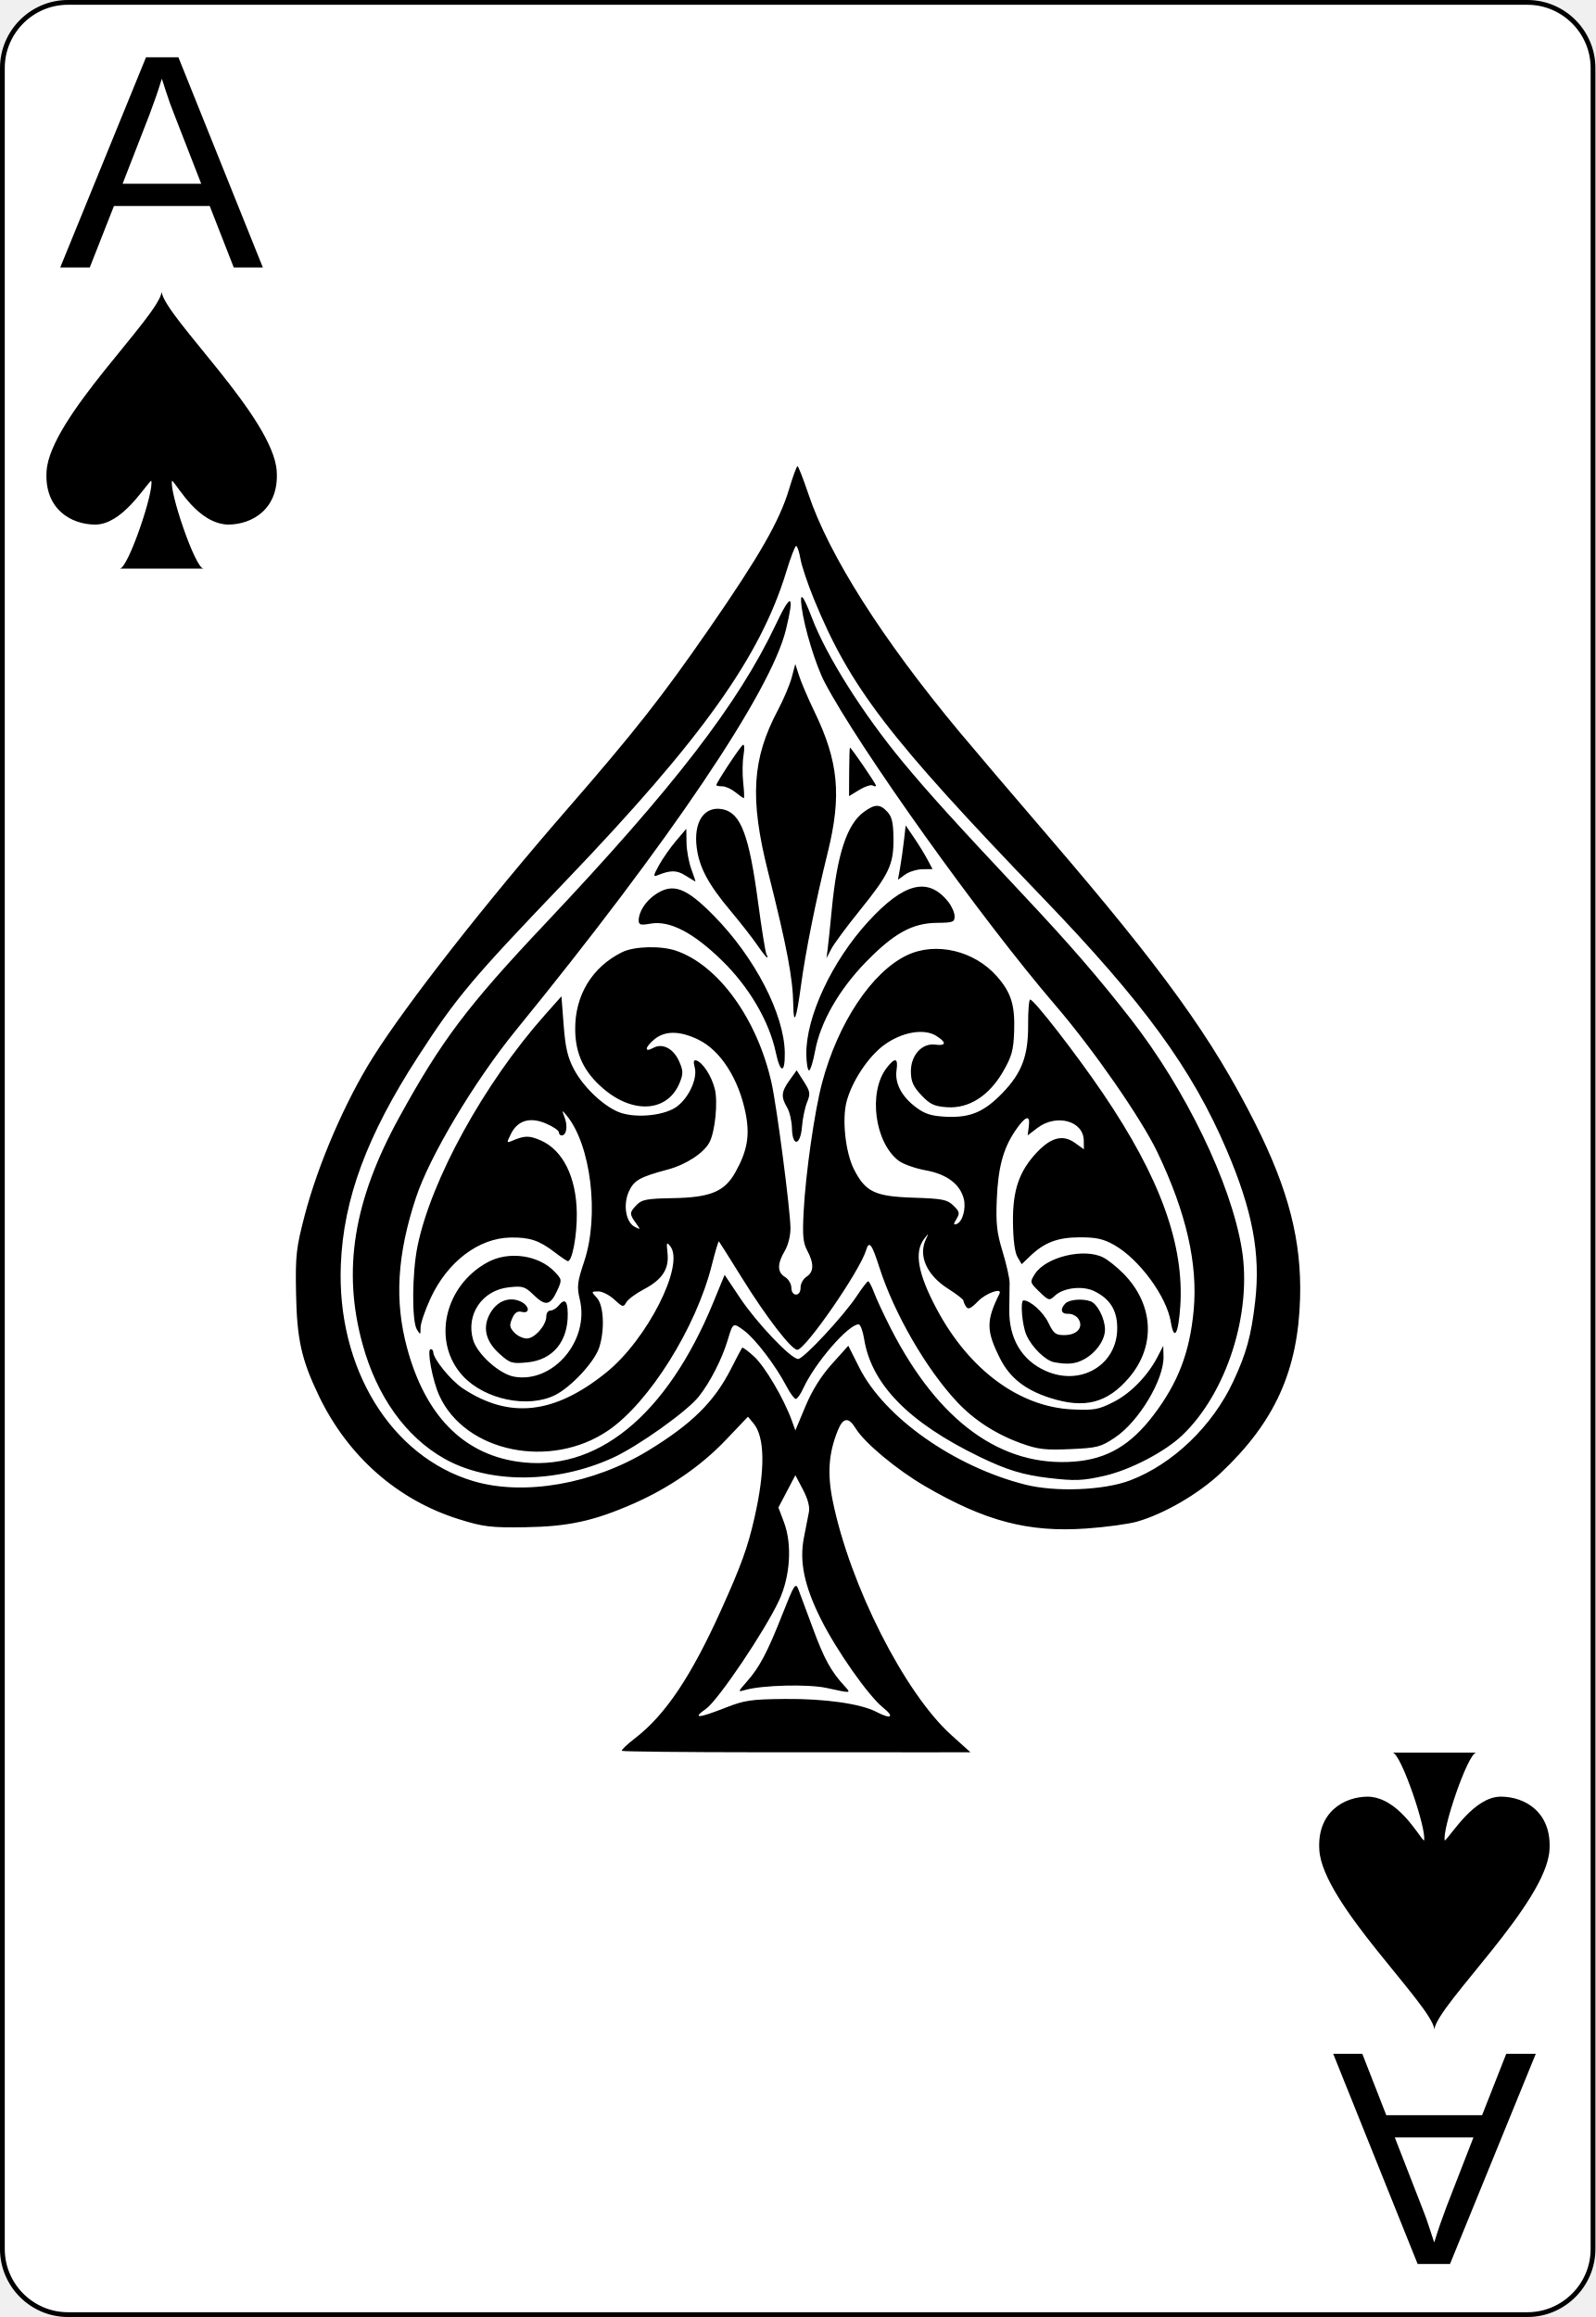
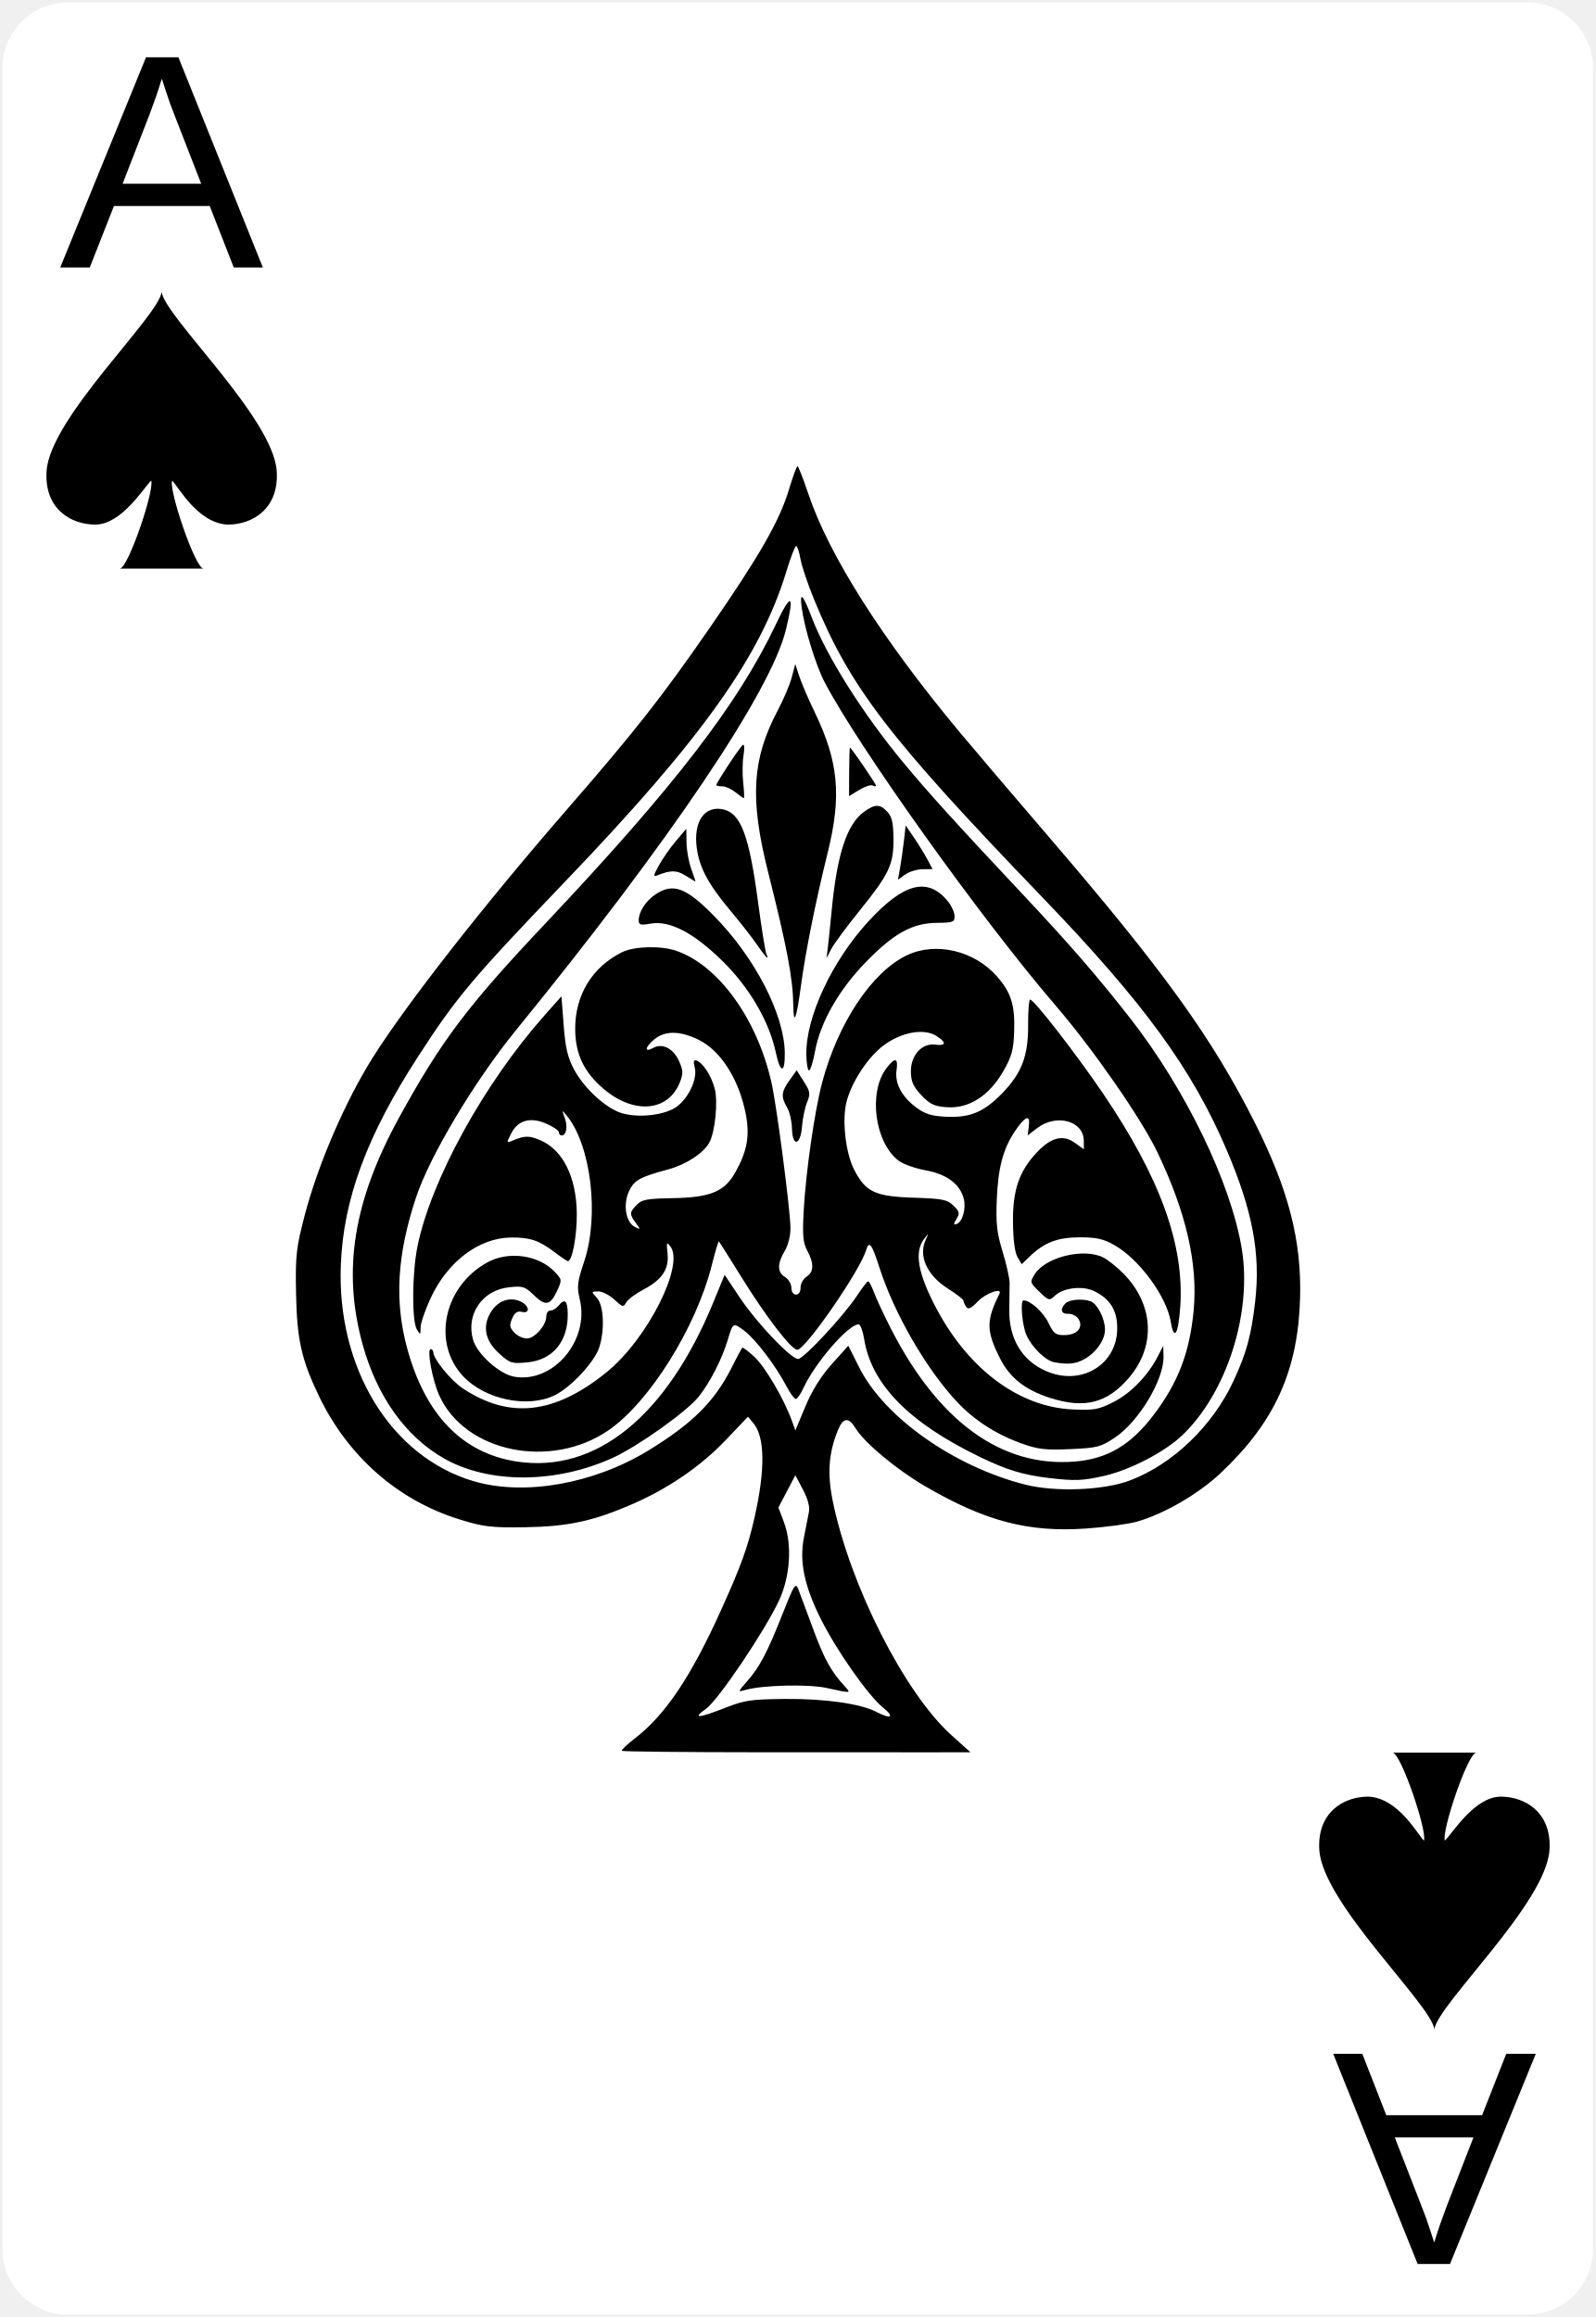
<svg xmlns="http://www.w3.org/2000/svg" width="167.087pt" height="242.667pt" viewBox="0 0 167.087 242.667" xml:space="preserve" id="svg2" version="1.1">
  <defs id="defs41" />
  <g id="Layer_x0020_1" style="fill-rule:nonzero;clip-rule:nonzero;stroke:#000000;stroke-miterlimit:4;">
-     <path style="fill:#FFFFFF;stroke-width:0.5;" d="M166.837,235.548c0,3.777-3.087,6.869-6.871,6.869H7.111c-3.775,0-6.861-3.092-6.861-6.869V7.12C0.25,3.343,3.336,0.25,7.111,0.25h152.855    c3.784,0,6.871,3.093,6.871,6.87v228.428z" id="path5" />
+     <path style="fill:#FFFFFF;stroke-width:0;" d="M166.837,235.548c0,3.777-3.087,6.869-6.871,6.869H7.111c-3.775,0-6.861-3.092-6.861-6.869V7.12C0.25,3.343,3.336,0.25,7.111,0.25h152.855    c3.784,0,6.871,3.093,6.871,6.87v228.428z" id="path5" />
    <g style="stroke:none;" id="g7">
      <g id="g9">
				
			</g>
    </g>
    <g id="g15">
			
		</g>
    <g id="g19">
			
		</g>
    <g style="stroke:none;" id="g23">
      <g id="g25">
				
			</g>
    </g>
    <g style="stroke:none;" id="g31">
      <g id="g33">
				
			</g>
    </g>
  </g>
  <text xml:space="preserve" style="font-size:32px;font-style:normal;font-weight:normal;line-height:125%;letter-spacing:0px;word-spacing:0px;fill:#000000;fill-opacity:1;stroke:none;font-family:Bitstream Vera Sans" x="6.246" y="28.013" id="text3788">
    <tspan id="tspan3790" x="6.246" y="28.013" style="font-style:normal;font-variant:normal;font-weight:normal;font-stretch:normal;font-family:Arial;-inkscape-font-specification:Arial">A</tspan>
  </text>
  <g transform="matrix(1.508595,0,0,1.379325,16.92904,45.06616)" id="layer1-7">
    <path id="sl" d="M 7.989,3.103 C 7.747,-0.954 0.242,-8.59 0,-10.5 c -0.242,1.909 -7.747,9.545 -7.989,13.603 -0.169,2.868 1.695,4.057 3.39,4.057 1.835,-0.022 3.351,-2.801 3.873,-3.341 0.242,0.716 -1.603,6.682 -2.179,6.682 l 5.811,0 C 2.33,10.501 0.485,4.535 0.727,3.819 1.184,4.315 2.524,7.077 4.601,7.16 6.295,7.159 8.158,5.971 7.989,3.103 z" style="fill:#000000" />
  </g>
  <text xml:space="preserve" style="font-size:32px;font-style:normal;font-weight:normal;line-height:125%;letter-spacing:0px;word-spacing:0px;fill:#000000;fill-opacity:1;stroke:none;font-family:Bitstream Vera Sans" x="-160.908" y="-215.097" id="text3788-2" transform="scale(-1,-1)">
    <tspan id="tspan3790-3" x="-160.908" y="-215.097" style="font-style:normal;font-variant:normal;font-weight:normal;font-stretch:normal;font-family:Arial;-inkscape-font-specification:Arial">A</tspan>
  </text>
  <g transform="matrix(-1.508595,0,0,-1.379325,150.2247,198.0438)" id="layer1-7-8">
    <path id="sl-0" d="M 7.989,3.103 C 7.747,-0.954 0.242,-8.59 0,-10.5 c -0.242,1.909 -7.747,9.545 -7.989,13.603 -0.169,2.868 1.695,4.057 3.39,4.057 1.835,-0.022 3.351,-2.801 3.873,-3.341 0.242,0.716 -1.603,6.682 -2.179,6.682 l 5.811,0 C 2.33,10.501 0.485,4.535 0.727,3.819 1.184,4.315 2.524,7.077 4.601,7.16 6.295,7.159 8.158,5.971 7.989,3.103 z" style="fill:#000000" />
  </g>
  <path style="fill:#000000" d="m 79.5,183.521 c -7.826,-0.004 -14.295,-0.072 -14.375,-0.151 -0.081,-0.078 0.556,-0.684 1.416,-1.346 3.13,-2.41 5.827,-6.427 8.939,-13.312 2.139,-4.732 2.827,-6.631 3.538,-9.761 1.137,-5.009 1.1,-8.437 -0.106,-9.882 l -0.578,-0.693 -2.33,2.448 c -2.59,2.721 -5.961,5.038 -9.722,6.683 -4.12,1.802 -6.785,2.378 -11.31,2.446 -3.568,0.053 -4.337,-0.04 -6.887,-0.834 -6.438,-2.004 -11.655,-6.595 -14.694,-12.929 -1.831,-3.816 -2.298,-5.93 -2.387,-10.787 -0.072,-3.929 0.014,-4.693 0.907,-8.117 1.395,-5.347 4.254,-11.962 7.164,-16.579 3.537,-5.612 11.693,-16.027 20.313,-25.941 7.092,-8.157 9.95,-11.791 14.898,-18.945 5.264,-7.612 7.354,-11.261 8.351,-14.582 0.399,-1.328 0.797,-2.414 0.885,-2.415 0.088,-5.1e-5 0.604,1.319 1.146,2.932 2.156,6.414 7.733,15.195 15.82,24.905 1.44,1.729 5.632,6.653 9.316,10.942 12.066,14.047 17.16,21.119 21.66,30.072 3.485,6.932 4.859,12.276 4.695,18.249 -0.21,7.634 -2.655,13.027 -8.322,18.356 -2.334,2.195 -5.915,4.274 -8.761,5.087 -0.88,0.251 -3.262,0.574 -5.293,0.718 -6.082,0.43 -10.616,-0.762 -16.935,-4.451 -2.963,-1.73 -6.312,-4.525 -7.238,-6.039 -0.748,-1.224 -1.321,-1.146 -1.883,0.256 -0.944,2.358 -1.095,4.482 -0.521,7.315 1.792,8.834 7.522,20.148 12.442,24.569 l 1.988,1.786 -3.955,0.004 c -2.175,0.003 -10.358,5.4e-4 -18.184,-0.004 z m 12.99,-4.672 c -1.542,-1.233 -4.883,-5.992 -6.538,-9.312 -1.721,-3.453 -2.247,-5.989 -1.76,-8.486 0.2,-1.024 0.437,-2.239 0.527,-2.701 0.105,-0.539 -0.12,-1.379 -0.628,-2.343 l -0.792,-1.503 -0.888,1.691 -0.888,1.691 0.586,1.557 c 0.865,2.297 0.658,5.634 -0.505,8.148 -1.47,3.176 -6.396,10.49 -7.665,11.38 -1.486,1.042 -0.826,1.008 2.005,-0.103 2.04,-0.801 2.691,-0.897 6.292,-0.931 4.137,-0.039 7.912,0.498 9.559,1.359 1.532,0.801 1.932,0.544 0.695,-0.445 z m -5.933,-2.066 c -1.911,-0.417 -6.729,-0.297 -8.513,0.213 -0.791,0.226 -0.789,0.217 0.175,-0.875 1.327,-1.502 2.166,-3.093 3.738,-7.09 1.209,-3.074 1.364,-3.319 1.649,-2.596 0.173,0.439 0.86,2.284 1.526,4.099 1.167,3.178 1.893,4.507 3.299,6.033 0.737,0.8 0.779,0.795 -1.873,0.216 z M 118.364,155.044 c 4.476,-1.707 8.628,-5.698 10.81,-10.392 1.373,-2.954 1.861,-4.737 2.277,-8.32 0.583,-5.024 -0.265,-9.532 -2.997,-15.929 -3.611,-8.455 -8.685,-15.408 -19.291,-26.43 C 93.039,77.217 89.044,72.003 85.25,62.765 c -0.649,-1.581 -1.288,-3.488 -1.42,-4.237 -0.131,-0.749 -0.335,-1.357 -0.452,-1.35 -0.117,0.007 -0.582,1.223 -1.033,2.704 -2.715,8.906 -8.835,17.488 -23.073,32.356 -9.924,10.364 -11.469,12.202 -15.537,18.497 -5.315,8.223 -7.765,14.841 -8.039,21.719 -0.433,10.846 5.25,20.117 13.9,22.675 5.289,1.564 12.55,0.295 18.271,-3.193 4.596,-2.802 6.936,-5.115 8.705,-8.602 0.569,-1.121 1.086,-2.102 1.15,-2.179 0.063,-0.077 0.64,0.348 1.281,0.945 1.123,1.045 3.089,4.385 3.904,6.63 l 0.392,1.08 1.055,-2.522 c 0.701,-1.674 1.632,-3.164 2.772,-4.433 l 1.717,-1.911 1.148,2.285 c 2.619,5.215 9.929,10.372 17.373,12.258 3.182,0.806 8.258,0.602 10.998,-0.443 z m -8.513,-0.248 c -2.71,-0.322 -4.411,-0.841 -7.239,-2.21 -7.434,-3.6 -11.354,-7.601 -12.114,-12.366 -0.134,-0.838 -0.394,-1.521 -0.578,-1.518 -1.091,0.016 -4.593,4.072 -5.8,6.717 -0.274,0.6 -0.623,1.092 -0.776,1.095 -0.153,0.003 -0.598,-0.606 -0.99,-1.351 -1.133,-2.158 -3.246,-4.932 -4.412,-5.795 -1.177,-0.871 -1.173,-0.873 -1.732,0.986 -0.598,1.988 -1.823,4.386 -3.017,5.903 -1.218,1.548 -6.374,5.222 -9.021,6.428 -5.947,2.71 -12.95,2.738 -17.656,0.071 -4.032,-2.285 -7.05,-6.518 -8.552,-11.993 -2.123,-7.739 -0.942,-15.025 3.849,-23.745 4.413,-8.031 7.138,-11.648 15.262,-20.254 13.469,-14.267 20.243,-23.052 24.166,-31.34 1.63,-3.444 1.992,-3.268 1.07,0.521 -1.575,6.473 -12.141,22.15 -28.279,41.957 -4.349,5.338 -9.035,13.187 -10.472,17.54 -1.974,5.98 -2.259,10.796 -0.931,15.721 1.887,7.001 5.788,11.042 11.495,11.909 8.277,1.258 15.681,-4.739 20.583,-16.672 l 1.183,-2.881 1.623,2.43 c 1.761,2.637 5.339,6.392 6.081,6.381 0.569,-0.008 4.757,-4.507 6.135,-6.591 0.558,-0.843 1.094,-1.538 1.191,-1.544 0.097,-0.006 0.378,0.528 0.624,1.188 0.246,0.659 1.025,2.329 1.73,3.712 4.995,9.793 11.616,14.596 19.275,13.98 3.406,-0.274 5.868,-1.722 8.248,-4.852 2.579,-3.391 3.798,-6.562 4.213,-10.955 0.461,-4.879 -0.77,-10.259 -3.791,-16.581 -1.694,-3.543 -6.705,-10.765 -10.683,-15.396 -7.777,-9.053 -20.649,-27.077 -24.186,-33.866 -0.917,-1.76 -2.1,-5.62 -2.389,-7.797 -0.234,-1.759 0.124,-1.401 1.066,1.067 1.535,4.023 5.327,10.038 9.525,15.109 2.631,3.179 5.534,6.381 12.821,14.143 4.696,5.002 7.671,8.441 11.04,12.762 5.762,7.389 10.498,17.183 11.636,24.065 1.112,6.718 -1.573,15.125 -6.249,19.565 -1.824,1.732 -5.447,3.616 -8.131,4.227 -2.285,0.52 -3.09,0.552 -5.819,0.228 z m -2.841,-3.603 c -2.727,-0.992 -5.001,-2.462 -6.811,-4.402 -3.217,-3.449 -6.565,-9.253 -8.095,-14.034 -0.801,-2.502 -1.082,-2.866 -1.4,-1.812 -0.653,2.169 -6.35,10.413 -7.203,10.423 -0.605,0.008 -3.242,-3.41 -5.753,-7.456 -1.301,-2.096 -2.408,-3.852 -2.459,-3.902 -0.051,-0.05 -0.387,1.078 -0.746,2.505 -1.642,6.524 -6.544,14.355 -10.819,17.286 -6.034,4.136 -14.975,2.314 -17.701,-3.608 -0.726,-1.577 -1.347,-4.888 -0.918,-4.894 0.147,-0.003 0.27,0.144 0.272,0.324 0.011,0.714 1.842,2.958 3.089,3.786 4.894,3.247 9.614,2.718 15.057,-1.687 4.255,-3.443 8.195,-11.212 6.686,-13.182 -0.391,-0.51 -0.425,-0.432 -0.301,0.693 0.184,1.67 -0.543,2.783 -2.486,3.804 -0.84,0.441 -1.666,1.059 -1.836,1.373 -0.283,0.524 -0.386,0.499 -1.245,-0.299 -0.515,-0.478 -1.276,-0.865 -1.692,-0.859 -0.743,0.011 -0.745,0.022 -0.145,0.666 0.729,0.782 0.853,3.335 0.253,5.204 -0.483,1.506 -2.944,4.158 -4.633,4.995 -2.833,1.403 -7.339,0.471 -9.633,-1.992 -3.286,-3.53 -1.997,-9.456 2.597,-11.936 2.206,-1.191 5.338,-0.742 6.996,1.003 0.777,0.818 0.783,0.86 0.271,1.976 -0.716,1.561 -1.222,1.661 -2.434,0.485 -0.951,-0.923 -1.17,-0.991 -2.641,-0.828 -2.785,0.31 -4.508,2.847 -3.733,5.498 0.444,1.519 2.769,3.598 4.322,3.866 4.075,0.702 7.884,-3.797 6.854,-8.094 -0.321,-1.339 -0.268,-1.8 0.462,-3.985 1.6,-4.794 0.705,-12.203 -1.846,-15.287 -0.504,-0.61 -0.512,-0.6 -0.198,0.241 0.34,0.91 0.18,1.848 -0.317,1.855 -0.158,0.003 -0.289,-0.147 -0.292,-0.333 -0.003,-0.185 -0.607,-0.596 -1.343,-0.912 -1.677,-0.721 -2.968,-0.34 -3.678,1.084 -0.465,0.933 -0.46,0.97 0.101,0.731 1.329,-0.569 1.799,-0.577 3.006,-0.055 2.339,1.013 3.749,3.86 3.791,7.656 0.025,2.296 -0.477,4.989 -0.931,4.995 -0.093,0.002 -0.718,-0.419 -1.389,-0.934 -1.615,-1.241 -2.633,-1.579 -4.636,-1.54 -3.343,0.064 -6.596,2.542 -8.368,6.376 -0.574,1.241 -1.042,2.622 -1.041,3.069 0.002,0.774 -0.016,0.782 -0.387,0.176 -0.537,-0.879 -0.501,-5.9 0.062,-8.678 1.417,-6.985 6.993,-17.112 13.367,-24.278 l 1.715,-1.928 0.232,3.024 c 0.182,2.371 0.416,3.371 1.085,4.631 1.04,1.959 3.309,4.051 4.953,4.567 1.796,0.563 4.64,0.225 5.847,-0.695 1.256,-0.958 2.147,-2.935 1.84,-4.085 -0.161,-0.604 -0.111,-0.815 0.171,-0.725 0.681,0.216 1.616,1.668 1.939,3.013 0.33,1.372 0.023,4.421 -0.558,5.546 -0.581,1.125 -2.452,2.35 -4.376,2.865 -2.934,0.785 -3.534,1.124 -4.071,2.299 -0.627,1.373 -0.323,3.22 0.609,3.7 0.627,0.324 0.632,0.308 0.117,-0.403 -0.683,-0.945 -0.676,-1.102 0.091,-1.892 0.545,-0.562 1.067,-0.66 3.766,-0.706 3.959,-0.068 5.432,-0.676 6.571,-2.713 1.247,-2.229 1.53,-3.841 1.079,-6.136 -0.712,-3.62 -2.622,-6.612 -4.942,-7.745 -1.933,-0.944 -3.486,-0.964 -4.6,-0.06 -1.01,0.819 -1.113,1.456 -0.15,0.921 0.979,-0.543 2.139,0.063 2.733,1.428 0.419,0.962 0.426,1.267 0.055,2.194 -1.229,3.069 -4.825,3.36 -8,0.648 -2.029,-1.733 -2.929,-3.621 -2.952,-6.195 -0.033,-3.586 1.769,-6.553 4.923,-8.108 1.256,-0.619 4.043,-0.694 5.635,-0.151 4.443,1.514 8.515,7.152 10.008,13.855 0.553,2.483 1.951,13.204 1.979,15.174 0.011,0.801 -0.24,1.81 -0.606,2.431 -0.795,1.348 -0.781,2.22 0.041,2.718 0.357,0.215 0.653,0.718 0.659,1.118 0.006,0.431 0.207,0.723 0.493,0.719 0.286,-0.004 0.478,-0.302 0.471,-0.733 -0.006,-0.399 0.276,-0.911 0.626,-1.137 0.773,-0.499 0.797,-1.386 0.076,-2.731 -0.441,-0.823 -0.511,-1.575 -0.381,-4.076 0.209,-4.004 1.139,-10.505 1.927,-13.483 1.669,-6.302 5.231,-11.649 8.918,-13.39 3.004,-1.419 7.02,-0.473 9.387,2.21 1.505,1.706 1.914,3.015 1.815,5.807 -0.07,1.964 -0.251,2.612 -1.176,4.203 -1.476,2.539 -3.58,3.869 -5.867,3.708 -1.327,-0.093 -1.766,-0.3 -2.67,-1.257 -0.853,-0.903 -1.086,-1.421 -1.101,-2.45 -0.026,-1.72 1.149,-3.033 2.548,-2.849 1.161,0.153 1.211,-0.219 0.123,-0.91 -1.297,-0.822 -3.629,-0.412 -5.497,0.966 -1.66,1.225 -3.381,3.839 -3.92,5.956 -0.476,1.866 -0.099,5.285 0.774,7.022 1.201,2.39 2.199,2.869 6.241,2.997 3.033,0.096 3.537,0.196 4.185,0.825 0.643,0.625 0.685,0.802 0.326,1.396 -0.34,0.563 -0.338,0.655 0.014,0.532 0.617,-0.215 1.011,-1.642 0.738,-2.667 -0.408,-1.53 -1.791,-2.555 -3.98,-2.951 -1.091,-0.197 -2.367,-0.652 -2.836,-1.009 -2.514,-1.917 -3.199,-7.167 -1.267,-9.701 0.881,-1.155 1.24,-1.082 1.049,0.214 -0.203,1.381 0.544,2.791 2.079,3.926 0.921,0.681 1.605,0.889 3.148,0.959 2.484,0.112 3.934,-0.499 5.838,-2.46 2.051,-2.113 2.735,-3.918 2.715,-7.158 -0.009,-1.457 0.087,-2.652 0.214,-2.655 0.397,-0.009 4.82,5.692 7.639,9.847 5.977,8.811 8.528,15.86 8.079,22.325 -0.202,2.91 -0.65,3.631 -0.988,1.589 -0.442,-2.676 -3.31,-6.575 -5.925,-8.056 -1.134,-0.642 -1.878,-0.808 -3.601,-0.805 -2.338,0.005 -3.72,0.533 -5.246,2.002 l -0.843,0.812 -0.442,-0.749 c -0.282,-0.478 -0.453,-1.794 -0.473,-3.641 -0.036,-3.37 0.645,-5.355 2.517,-7.335 1.484,-1.57 2.723,-1.876 3.972,-0.981 l 0.938,0.672 -0.014,-0.924 c -0.031,-2.063 -2.873,-2.824 -4.866,-1.304 l -1.012,0.772 0.128,-0.974 c 0.166,-1.263 -0.388,-1.06 -1.456,0.534 -1.242,1.853 -1.769,3.833 -1.903,7.155 -0.103,2.527 0.003,3.47 0.608,5.454 0.403,1.32 0.733,2.797 0.735,3.283 0.002,0.486 -0.014,1.716 -0.034,2.732 -0.061,3.065 1.295,5.366 3.821,6.486 3.718,1.649 7.542,-0.681 7.484,-4.561 -0.027,-1.82 -0.755,-2.974 -2.387,-3.788 -1.208,-0.602 -3.232,-0.377 -4.128,0.459 -0.601,0.56 -0.657,0.546 -1.64,-0.408 -1.003,-0.973 -1.01,-1.001 -0.472,-1.849 1.134,-1.788 5.145,-2.76 7.167,-1.736 0.481,0.243 1.417,0.989 2.08,1.656 3.209,3.23 3.457,7.606 0.619,10.929 -2.285,2.675 -4.653,3.282 -8.277,2.121 -2.613,-0.837 -4.235,-2.124 -5.254,-4.168 -1.437,-2.881 -1.443,-3.914 -0.044,-6.735 0.343,-0.692 -1.401,-0.085 -2.24,0.779 -0.743,0.765 -1.037,0.902 -1.247,0.581 -0.151,-0.231 -0.279,-0.523 -0.284,-0.649 -0.004,-0.126 -0.723,-0.681 -1.596,-1.234 -2.233,-1.415 -3.149,-3.435 -2.343,-5.169 0.317,-0.683 0.312,-0.685 -0.162,-0.076 -1.078,1.388 -0.679,3.647 1.304,7.37 3.392,6.371 8.678,10.271 14.246,10.51 2.255,0.097 2.711,0.013 4.277,-0.782 1.801,-0.915 3.588,-2.753 4.617,-4.75 l 0.584,-1.134 0.028,1.124 c 0.06,2.418 -2.598,6.838 -5.113,8.506 -1.47,0.975 -1.832,1.067 -4.666,1.193 -2.591,0.115 -3.385,0.023 -5.067,-0.589 z m 3.408,-8.52 c -0.92,-0.165 -2.358,-1.569 -2.924,-2.856 -0.45,-1.022 -0.665,-3.616 -0.3,-3.621 0.694,-0.01 2.061,1.213 2.599,2.328 0.564,1.167 0.764,1.318 1.728,1.304 1.311,-0.019 1.989,-0.84 1.412,-1.708 -0.204,-0.306 -0.676,-0.541 -1.051,-0.521 -0.751,0.039 -0.9,-0.475 -0.311,-1.081 0.408,-0.42 1.797,-0.538 2.65,-0.226 0.705,0.259 1.487,1.783 1.504,2.932 0.017,1.107 -0.94,2.468 -2.215,3.152 -0.891,0.478 -1.672,0.553 -3.092,0.298 z m -58.103,-0.881 c -1.506,-1.349 -1.824,-2.856 -0.918,-4.353 0.723,-1.194 1.942,-1.647 3.085,-1.147 0.959,0.42 1.093,1.334 0.163,1.105 -0.461,-0.113 -0.738,0.076 -1.005,0.687 -0.311,0.71 -0.275,0.943 0.223,1.478 0.326,0.349 0.921,0.63 1.323,0.624 0.823,-0.012 2.041,-1.409 2.028,-2.323 -0.005,-0.33 0.19,-0.602 0.434,-0.606 0.243,-0.003 0.619,-0.226 0.835,-0.495 0.653,-0.812 0.956,-0.564 0.976,0.799 0.044,2.931 -1.548,4.863 -4.224,5.125 -1.612,0.158 -1.815,0.096 -2.919,-0.894 z m 30.625,-23.633 c -0.017,-0.751 -0.244,-1.724 -0.503,-2.162 -0.662,-1.119 -0.617,-1.644 0.244,-2.848 l 0.752,-1.052 0.749,1.173 c 0.674,1.056 0.708,1.273 0.341,2.179 -0.225,0.553 -0.463,1.694 -0.529,2.534 -0.16,2.026 -1.008,2.168 -1.054,0.176 z m -1.688,-7.927 c -0.694,-3.272 -2.796,-6.86 -5.647,-9.639 -3.009,-2.934 -5.472,-4.207 -7.464,-3.858 -1.062,0.186 -1.253,0.133 -1.251,-0.347 0.005,-0.893 0.722,-2.007 1.738,-2.698 1.842,-1.254 3.202,-0.761 6.138,2.223 4.287,4.357 7.364,10.301 7.424,14.343 0.033,2.208 -0.467,2.195 -0.938,-0.023 z m 3.194,0.191 c -0.051,-3.897 2.669,-9.734 6.467,-13.882 3.743,-4.088 6.26,-4.729 8.368,-2.13 0.376,0.464 0.688,1.154 0.694,1.534 0.009,0.628 -0.157,0.692 -1.837,0.707 -2.581,0.023 -4.511,1.085 -7.442,4.094 -2.831,2.908 -4.778,6.311 -5.329,9.316 -0.206,1.122 -0.492,2.042 -0.636,2.044 -0.144,0.003 -0.272,-0.755 -0.284,-1.683 z m -1.366,-5.167 c -0.042,-2.814 -0.654,-6.043 -2.65,-13.975 -1.925,-7.652 -1.672,-11.795 1.031,-16.891 0.6,-1.131 1.257,-2.684 1.46,-3.451 l 0.369,-1.394 0.416,1.279 c 0.229,0.704 0.945,2.374 1.593,3.712 2.522,5.211 2.861,8.796 1.393,14.732 -1.28,5.178 -2.322,10.367 -2.816,14.025 -0.473,3.505 -0.763,4.219 -0.796,1.963 z m -3.788,-6.3 c -0.499,-0.73 -1.755,-2.338 -2.792,-3.574 -2.306,-2.748 -3.254,-4.514 -3.529,-6.573 -0.365,-2.734 0.787,-4.444 2.728,-4.048 1.875,0.383 2.753,2.687 3.685,9.674 0.384,2.878 0.786,5.369 0.893,5.537 0.107,0.168 0.133,0.306 0.058,0.307 -0.075,10e-4 -0.545,-0.595 -1.044,-1.324 z m 7.391,0.426 c 0.068,-0.531 0.264,-2.414 0.434,-4.184 0.549,-5.71 1.585,-8.859 3.336,-10.146 1.174,-0.862 1.697,-0.869 2.478,-0.029 0.484,0.52 0.626,1.143 0.642,2.803 0.025,2.713 -0.444,3.71 -3.548,7.55 -1.347,1.667 -2.678,3.467 -2.958,4.002 l -0.508,0.972 z m -14.894,-7.682 c -0.918,-0.577 -1.543,-0.584 -2.914,-0.035 -0.487,0.195 -0.469,0.059 0.139,-1.045 0.384,-0.698 1.185,-1.843 1.78,-2.544 l 1.082,-1.275 0.022,1.459 c 0.012,0.802 0.241,2.052 0.509,2.778 0.268,0.725 0.458,1.309 0.421,1.296 -0.037,-0.012 -0.504,-0.298 -1.04,-0.634 z M 94.267,90.881 c 0.123,-0.692 0.305,-1.973 0.404,-2.846 l 0.18,-1.587 0.853,1.251 c 0.469,0.688 1.103,1.717 1.408,2.287 l 0.555,1.036 -1.061,0.016 c -0.584,0.009 -1.399,0.26 -1.813,0.559 l -0.751,0.543 z M 77.007,82.964 c -0.422,-0.341 -1.041,-0.617 -1.375,-0.612 -0.334,0.005 -0.608,-0.053 -0.609,-0.129 -0.004,-0.246 2.494,-4.029 2.781,-4.212 0.155,-0.099 0.184,0.384 0.066,1.088 -0.117,0.696 -0.131,1.994 -0.032,2.884 0.099,0.89 0.125,1.615 0.059,1.61 -0.067,-0.005 -0.467,-0.288 -0.889,-0.629 z M 88.932,80.841 c 0.007,-1.398 0.044,-2.543 0.082,-2.544 0.129,-0.005 2.72,3.779 2.723,3.976 0.002,0.108 -0.148,0.107 -0.332,-0.003 -0.184,-0.11 -0.819,0.095 -1.41,0.456 l -1.075,0.656 z" id="path2987" />
</svg>
